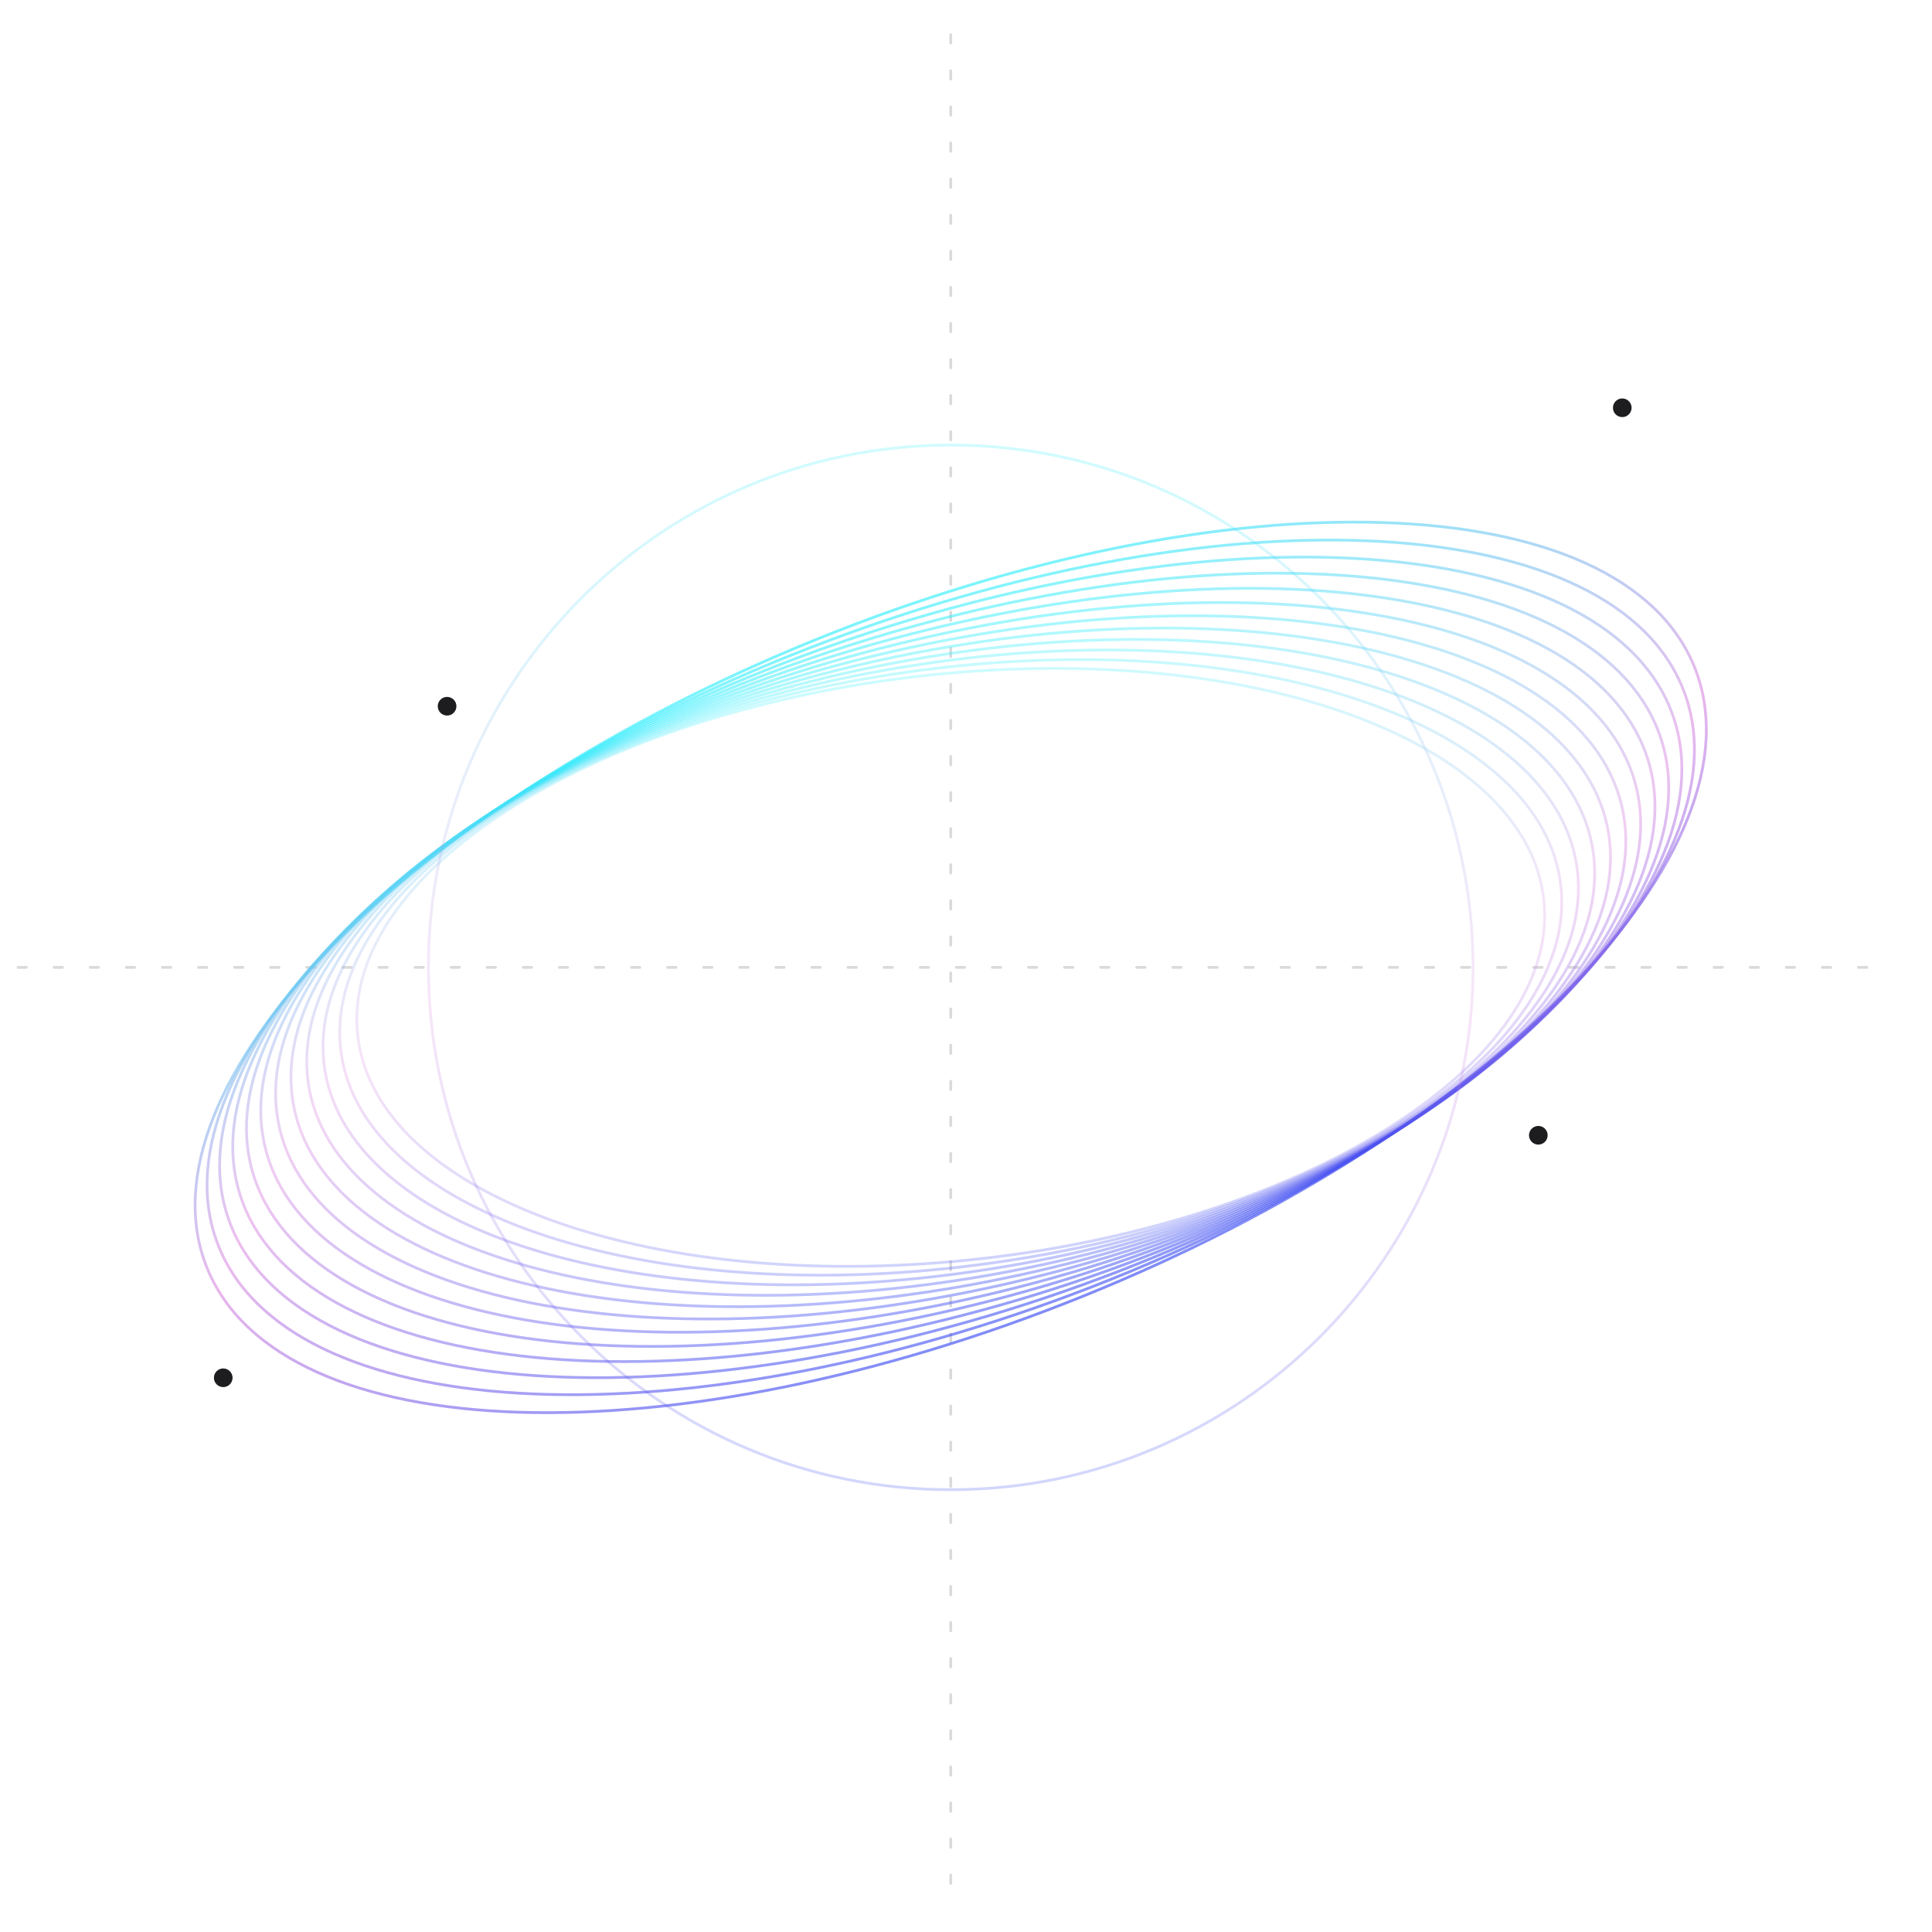
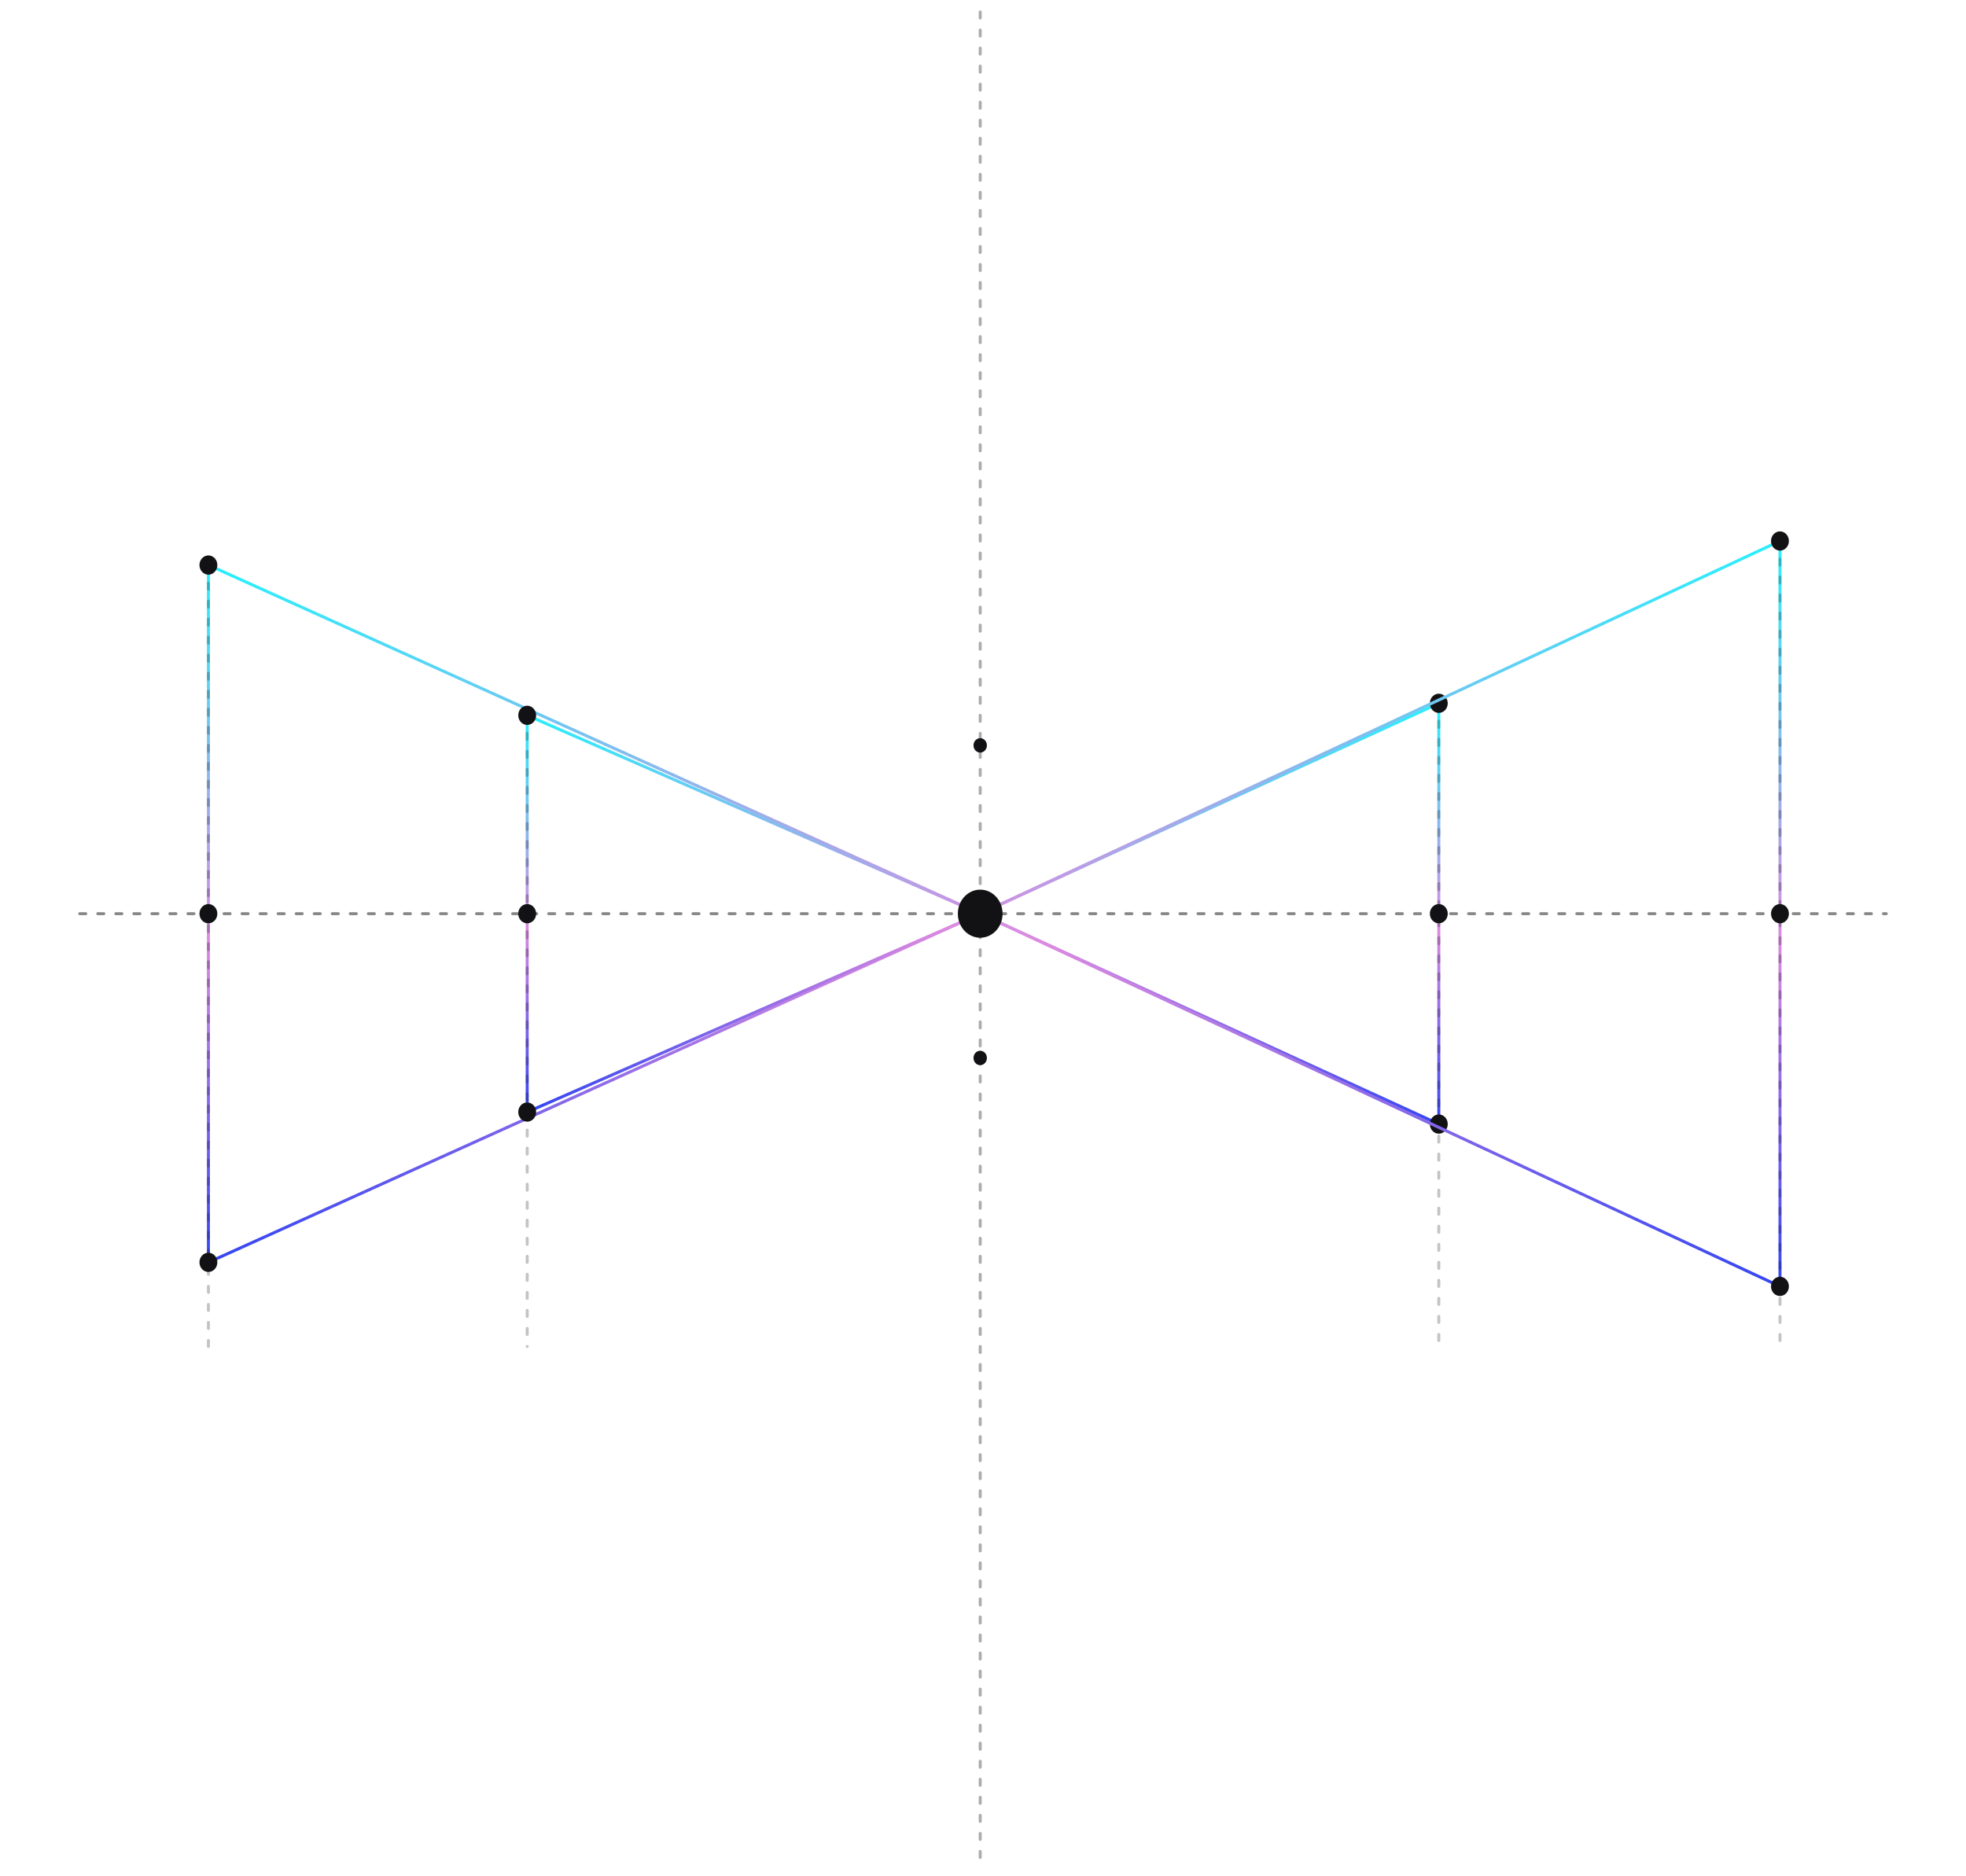
- <svg xmlns="http://www.w3.org/2000/svg" width="696" height="696" viewBox="0 0 696 696" fill="none">
-   <g transform="translate(6 12)">
-     <path opacity="0.16" d="M336.5 0.5V672.5" stroke="#121214" stroke-linecap="round" stroke-linejoin="round" stroke-dasharray="3 10" />
-     <path opacity="0.16" d="M0.5 336.5H672.5" stroke="#121214" stroke-linecap="round" stroke-linejoin="round" stroke-dasharray="3 10" />
-     <path opacity="0.62" d="M384.329 454.883C532.296 395.1 630.834 293.635 604.418 228.254C578.002 162.873 436.637 158.334 288.669 218.117C140.701 277.9 42.164 379.365 68.58 444.746C94.995 510.127 236.361 514.666 384.329 454.883Z" stroke="url(#paint0_linear_2200_19975)" stroke-linecap="round" stroke-linejoin="round" />
-     <path opacity="0.585" d="M380.714 454.129C526.624 399.285 625.112 302.161 600.694 237.196C576.275 172.232 438.196 164.027 292.286 218.871C146.376 273.715 47.888 370.839 72.307 435.804C96.725 500.768 234.804 508.973 380.714 454.129Z" stroke="url(#paint1_linear_2200_19975)" stroke-linecap="round" stroke-linejoin="round" />
-     <path opacity="0.55" d="M377.164 453.27C520.866 403.228 619.153 310.381 596.695 245.891C574.237 181.4 439.538 169.688 295.837 219.73C152.135 269.772 53.848 362.619 76.306 427.109C98.764 491.6 233.463 503.312 377.164 453.27Z" stroke="url(#paint2_linear_2200_19975)" stroke-linecap="round" stroke-linejoin="round" />
-     <path opacity="0.515" d="M373.683 452.309C515.031 406.928 612.969 318.289 592.433 254.329C571.898 190.369 440.666 175.309 299.319 220.691C157.971 266.072 60.033 354.711 80.569 418.671C101.104 482.631 232.336 497.691 373.683 452.309Z" stroke="url(#paint3_linear_2200_19975)" stroke-linecap="round" stroke-linejoin="round" />
-     <path opacity="0.48" d="M370.273 451.249C509.126 410.382 606.569 325.878 587.917 262.504C569.265 199.13 441.581 180.884 302.728 221.751C163.874 262.618 66.431 347.122 85.083 410.496C103.735 473.87 231.419 492.116 370.273 451.249Z" stroke="url(#paint4_linear_2200_19975)" stroke-linecap="round" stroke-linejoin="round" />
-     <path opacity="0.445" d="M366.936 450.093C503.162 413.591 599.968 333.144 583.158 270.408C566.348 207.672 442.288 186.405 306.062 222.907C169.836 259.409 73.031 339.856 89.84 402.592C106.65 465.328 230.71 486.594 366.936 450.093Z" stroke="url(#paint5_linear_2200_19975)" stroke-linecap="round" stroke-linejoin="round" />
-     <path opacity="0.41" d="M363.679 448.843C497.149 416.553 593.179 340.08 578.169 278.034C563.158 215.989 442.792 191.867 309.322 224.157C175.852 256.447 79.822 332.92 94.832 394.966C109.842 457.011 230.209 481.133 363.679 448.843Z" stroke="url(#paint6_linear_2200_19975)" stroke-linecap="round" stroke-linejoin="round" />
-     <path opacity="0.375" d="M360.499 447.503C491.09 419.268 586.21 346.682 572.956 285.376C559.701 224.071 443.091 197.262 312.499 225.497C181.908 253.732 86.788 326.318 100.043 387.624C113.297 448.929 229.908 475.738 360.499 447.503Z" stroke="url(#paint7_linear_2200_19975)" stroke-linecap="round" stroke-linejoin="round" />
-     <path opacity="0.34" d="M357.403 446.076C485 421.736 579.078 352.945 567.534 292.428C555.99 231.911 443.194 202.584 315.597 226.924C188.001 251.264 93.922 320.055 105.466 380.572C117.011 441.089 229.806 470.416 357.403 446.076Z" stroke="url(#paint8_linear_2200_19975)" stroke-linecap="round" stroke-linejoin="round" />
-     <path opacity="0.305" d="M354.389 444.565C478.881 423.956 571.792 358.866 561.911 299.183C552.031 239.501 443.101 207.825 318.609 228.435C194.118 249.044 101.207 314.134 111.087 373.817C120.968 433.5 229.898 465.175 354.389 444.565Z" stroke="url(#paint9_linear_2200_19975)" stroke-linecap="round" stroke-linejoin="round" />
-     <path opacity="0.27" d="M351.463 442.974C472.746 425.928 564.365 364.441 556.101 305.637C547.837 246.833 442.818 212.981 321.535 230.026C200.253 247.072 108.633 308.559 116.897 367.363C125.162 426.167 230.18 460.019 351.463 442.974Z" stroke="url(#paint10_linear_2200_19975)" stroke-linecap="round" stroke-linejoin="round" />
-     <path opacity="0.235" d="M348.626 441.305C466.603 427.655 556.812 369.666 550.115 311.784C543.418 253.902 442.35 218.045 324.374 231.695C206.397 245.346 116.188 303.334 122.885 361.216C129.582 419.098 230.65 454.955 348.626 441.305Z" stroke="url(#paint11_linear_2200_19975)" stroke-linecap="round" stroke-linejoin="round" />
-     <path opacity="0.22" d="M336.5 524.66C440.418 524.66 524.66 440.418 524.66 336.5C524.66 232.582 440.418 148.34 336.5 148.34C232.582 148.34 148.34 232.582 148.34 336.5C148.34 440.418 232.582 524.66 336.5 524.66Z" stroke="url(#paint12_linear_2200_19975)" stroke-linecap="round" stroke-linejoin="round" />
-     <path opacity="0.95" d="M74.42 487.7C76.276 487.7 77.78 486.196 77.78 484.34C77.78 482.484 76.276 480.98 74.42 480.98C72.564 480.98 71.06 482.484 71.06 484.34C71.06 486.196 72.564 487.7 74.42 487.7Z" fill="#121214" />
-     <path opacity="0.95" d="M578.421 138.26C580.276 138.26 581.781 136.756 581.781 134.9C581.781 133.044 580.276 131.54 578.421 131.54C576.565 131.54 575.061 133.044 575.061 134.9C575.061 136.756 576.565 138.26 578.421 138.26Z" fill="#121214" />
-     <path opacity="0.95" d="M548.179 400.34C550.035 400.34 551.539 398.836 551.539 396.98C551.539 395.124 550.035 393.62 548.179 393.62C546.324 393.62 544.819 395.124 544.819 396.98C544.819 398.836 546.324 400.34 548.179 400.34Z" fill="#121214" />
-     <path opacity="0.95" d="M155.059 245.78C156.915 245.78 158.419 244.276 158.419 242.42C158.419 240.564 156.915 239.06 155.059 239.06C153.204 239.06 151.699 240.564 151.699 242.42C151.699 244.276 153.204 245.78 155.059 245.78Z" fill="#121214" />
-     <defs>
-       <linearGradient id="paint0_linear_2200_19975" x1="652.248" y1="346.637" x2="558.192" y2="113.841" gradientUnits="userSpaceOnUse">
-         <stop stop-color="#3346F2" />
-         <stop offset="0.47" stop-color="#DC8AE0" />
-         <stop offset="1" stop-color="#2CEDFC" />
-       </linearGradient>
-       <linearGradient id="paint1_linear_2200_19975" x1="644.907" y1="354.825" x2="557.963" y2="123.512" gradientUnits="userSpaceOnUse">
-         <stop stop-color="#3346F2" />
-         <stop offset="0.47" stop-color="#DC8AE0" />
-         <stop offset="1" stop-color="#2CEDFC" />
-       </linearGradient>
-       <linearGradient id="paint2_linear_2200_19975" x1="637.359" y1="362.661" x2="557.395" y2="133.037" gradientUnits="userSpaceOnUse">
-         <stop stop-color="#3346F2" />
-         <stop offset="0.47" stop-color="#DC8AE0" />
-         <stop offset="1" stop-color="#2CEDFC" />
-       </linearGradient>
-       <linearGradient id="paint3_linear_2200_19975" x1="629.616" y1="370.138" x2="556.498" y2="142.404" gradientUnits="userSpaceOnUse">
-         <stop stop-color="#3346F2" />
-         <stop offset="0.47" stop-color="#DC8AE0" />
-         <stop offset="1" stop-color="#2CEDFC" />
-       </linearGradient>
-       <linearGradient id="paint4_linear_2200_19975" x1="621.69" y1="377.253" x2="555.277" y2="151.603" gradientUnits="userSpaceOnUse">
-         <stop stop-color="#3346F2" />
-         <stop offset="0.47" stop-color="#DC8AE0" />
-         <stop offset="1" stop-color="#2CEDFC" />
-       </linearGradient>
-       <linearGradient id="paint5_linear_2200_19975" x1="613.595" y1="384.001" x2="553.742" y2="160.625" gradientUnits="userSpaceOnUse">
-         <stop stop-color="#3346F2" />
-         <stop offset="0.47" stop-color="#DC8AE0" />
-         <stop offset="1" stop-color="#2CEDFC" />
-       </linearGradient>
-       <linearGradient id="paint6_linear_2200_19975" x1="605.347" y1="390.377" x2="551.902" y2="169.459" gradientUnits="userSpaceOnUse">
-         <stop stop-color="#3346F2" />
-         <stop offset="0.47" stop-color="#DC8AE0" />
-         <stop offset="1" stop-color="#2CEDFC" />
-       </linearGradient>
-       <linearGradient id="paint7_linear_2200_19975" x1="596.955" y1="396.379" x2="549.761" y2="178.096" gradientUnits="userSpaceOnUse">
-         <stop stop-color="#3346F2" />
-         <stop offset="0.47" stop-color="#DC8AE0" />
-         <stop offset="1" stop-color="#2CEDFC" />
-       </linearGradient>
-       <linearGradient id="paint8_linear_2200_19975" x1="588.437" y1="402.004" x2="547.332" y2="186.527" gradientUnits="userSpaceOnUse">
-         <stop stop-color="#3346F2" />
-         <stop offset="0.47" stop-color="#DC8AE0" />
-         <stop offset="1" stop-color="#2CEDFC" />
-       </linearGradient>
-       <linearGradient id="paint9_linear_2200_19975" x1="579.801" y1="407.248" x2="544.621" y2="194.742" gradientUnits="userSpaceOnUse">
-         <stop stop-color="#3346F2" />
-         <stop offset="0.47" stop-color="#DC8AE0" />
-         <stop offset="1" stop-color="#2CEDFC" />
-       </linearGradient>
-       <linearGradient id="paint10_linear_2200_19975" x1="571.065" y1="412.111" x2="541.639" y2="202.734" gradientUnits="userSpaceOnUse">
-         <stop stop-color="#3346F2" />
-         <stop offset="0.47" stop-color="#DC8AE0" />
-         <stop offset="1" stop-color="#2CEDFC" />
-       </linearGradient>
-       <linearGradient id="paint11_linear_2200_19975" x1="562.241" y1="416.589" x2="538.395" y2="210.494" gradientUnits="userSpaceOnUse">
-         <stop stop-color="#3346F2" />
-         <stop offset="0.47" stop-color="#DC8AE0" />
-         <stop offset="1" stop-color="#2CEDFC" />
-       </linearGradient>
-       <linearGradient id="paint12_linear_2200_19975" x1="524.66" y1="524.66" x2="524.66" y2="154.65" gradientUnits="userSpaceOnUse">
-         <stop stop-color="#3346F2" />
-         <stop offset="0.47" stop-color="#DC8AE0" />
-         <stop offset="1" stop-color="#2CEDFC" />
-       </linearGradient>
-     </defs>
-   </g>
+ <svg xmlns="http://www.w3.org/2000/svg" width="654" height="624" viewBox="2933 4866 654 624" fill="none">
+   <defs>
+     <linearGradient id="paint350_linear_2271_1682" x1="3259.07" y1="5286" x2="3259.07" y2="5057.89" gradientUnits="userSpaceOnUse">
+       <stop stop-color="#3346F2" />
+       <stop offset="0.47" stop-color="#DC8AE0" />
+       <stop offset="1" stop-color="#2CEDFC" />
+     </linearGradient>
+     <linearGradient id="paint351_linear_2271_1682" x1="3259.07" y1="5236" x2="3259.07" y2="5106.21" gradientUnits="userSpaceOnUse">
+       <stop stop-color="#3346F2" />
+       <stop offset="0.47" stop-color="#DC8AE0" />
+       <stop offset="1" stop-color="#2CEDFC" />
+     </linearGradient>
+     <linearGradient id="paint352_linear_2271_1682" x1="3411.63" y1="5240" x2="3411.63" y2="5102.35" gradientUnits="userSpaceOnUse">
+       <stop stop-color="#3346F2" />
+       <stop offset="0.47" stop-color="#DC8AE0" />
+       <stop offset="1" stop-color="#2CEDFC" />
+     </linearGradient>
+     <linearGradient id="paint353_linear_2271_1682" x1="3525.12" y1="5294" x2="3525.12" y2="5050.16" gradientUnits="userSpaceOnUse">
+       <stop stop-color="#3346F2" />
+       <stop offset="0.47" stop-color="#DC8AE0" />
+       <stop offset="1" stop-color="#2CEDFC" />
+     </linearGradient>
+   </defs>
+   <path opacity="0.35" d="M3259.07 4870L3259.07 5486" stroke="#121214" stroke-linecap="round" stroke-linejoin="round" stroke-dasharray="2 4" />
+   <path opacity="0.5" d="M2959.53 5170H3560.47" stroke="#121214" stroke-linecap="round" stroke-linejoin="round" stroke-dasharray="2 4" />
+   <path d="M3002.33 5054L3259.07 5170L3002.33 5286V5054Z" stroke="url(#paint350_linear_2271_1682)" stroke-linecap="round" stroke-linejoin="round" />
+   <path opacity="0.25" d="M3002.33 5054V5314" stroke="#121214" stroke-linecap="round" stroke-linejoin="round" stroke-dasharray="2 4" />
+   <path d="M3002.33 5057.2C3003.97 5057.2 3005.3 5055.77 3005.3 5054C3005.3 5052.23 3003.97 5050.8 3002.33 5050.8C3000.68 5050.8 2999.35 5052.23 2999.35 5054C2999.35 5055.77 3000.68 5057.2 3002.33 5057.2Z" fill="#121214" />
+   <path d="M3002.33 5173.2C3003.97 5173.2 3005.3 5171.77 3005.3 5170C3005.3 5168.23 3003.97 5166.8 3002.33 5166.8C3000.68 5166.8 2999.35 5168.23 2999.35 5170C2999.35 5171.77 3000.68 5173.2 3002.33 5173.2Z" fill="#121214" />
+   <path d="M3002.33 5289.2C3003.97 5289.2 3005.3 5287.77 3005.3 5286C3005.3 5284.23 3003.97 5282.8 3002.33 5282.8C3000.68 5282.8 2999.35 5284.23 2999.35 5286C2999.35 5287.77 3000.68 5289.2 3002.33 5289.2Z" fill="#121214" />
+   <path d="M3108.37 5104L3259.07 5170L3108.37 5236V5104Z" stroke="url(#paint351_linear_2271_1682)" stroke-linecap="round" stroke-linejoin="round" />
+   <path opacity="0.25" d="M3108.37 5104V5314" stroke="#121214" stroke-linecap="round" stroke-linejoin="round" stroke-dasharray="2 4" />
+   <path d="M3108.37 5107.2C3110.02 5107.2 3111.35 5105.77 3111.35 5104C3111.35 5102.23 3110.02 5100.8 3108.37 5100.8C3106.73 5100.8 3105.4 5102.23 3105.4 5104C3105.4 5105.77 3106.73 5107.2 3108.37 5107.2Z" fill="#121214" />
+   <path d="M3108.37 5173.2C3110.02 5173.2 3111.35 5171.77 3111.35 5170C3111.35 5168.23 3110.02 5166.8 3108.37 5166.8C3106.73 5166.8 3105.4 5168.23 3105.4 5170C3105.4 5171.77 3106.73 5173.2 3108.37 5173.2Z" fill="#121214" />
+   <path d="M3108.37 5239.2C3110.02 5239.2 3111.35 5237.77 3111.35 5236C3111.35 5234.23 3110.02 5232.8 3108.37 5232.8C3106.73 5232.8 3105.4 5234.23 3105.4 5236C3105.4 5237.77 3106.73 5239.2 3108.37 5239.2Z" fill="#121214" />
+   <path d="M3411.63 5100L3259.07 5170L3411.63 5240V5100Z" stroke="url(#paint352_linear_2271_1682)" stroke-linecap="round" stroke-linejoin="round" />
+   <path opacity="0.25" d="M3411.63 5100V5314" stroke="#121214" stroke-linecap="round" stroke-linejoin="round" stroke-dasharray="2 4" />
+   <path d="M3411.63 5103.2C3413.27 5103.2 3414.6 5101.77 3414.6 5100C3414.6 5098.23 3413.27 5096.8 3411.63 5096.8C3409.98 5096.8 3408.65 5098.23 3408.65 5100C3408.65 5101.77 3409.98 5103.2 3411.63 5103.2Z" fill="#121214" />
+   <path d="M3411.63 5173.2C3413.27 5173.2 3414.6 5171.77 3414.6 5170C3414.6 5168.23 3413.27 5166.8 3411.63 5166.8C3409.98 5166.8 3408.65 5168.23 3408.65 5170C3408.65 5171.77 3409.98 5173.2 3411.63 5173.2Z" fill="#121214" />
+   <path d="M3411.63 5243.2C3413.27 5243.2 3414.6 5241.77 3414.6 5240C3414.6 5238.23 3413.27 5236.8 3411.63 5236.8C3409.98 5236.8 3408.65 5238.23 3408.65 5240C3408.65 5241.77 3409.98 5243.2 3411.63 5243.2Z" fill="#121214" />
+   <path d="M3525.12 5046L3259.07 5170L3525.12 5294V5046Z" stroke="url(#paint353_linear_2271_1682)" stroke-linecap="round" stroke-linejoin="round" />
+   <path opacity="0.25" d="M3525.12 5046V5314" stroke="#121214" stroke-linecap="round" stroke-linejoin="round" stroke-dasharray="2 4" />
+   <path d="M3525.12 5049.2C3526.76 5049.2 3528.09 5047.77 3528.09 5046C3528.09 5044.23 3526.76 5042.8 3525.12 5042.8C3523.47 5042.8 3522.14 5044.23 3522.14 5046C3522.14 5047.77 3523.47 5049.2 3525.12 5049.2Z" fill="#121214" />
+   <path d="M3525.12 5173.2C3526.76 5173.2 3528.09 5171.77 3528.09 5170C3528.09 5168.23 3526.76 5166.8 3525.12 5166.8C3523.47 5166.8 3522.14 5168.23 3522.14 5170C3522.14 5171.77 3523.47 5173.2 3525.12 5173.2Z" fill="#121214" />
+   <path d="M3525.12 5297.2C3526.76 5297.2 3528.09 5295.77 3528.09 5294C3528.09 5292.23 3526.76 5290.8 3525.12 5290.8C3523.47 5290.8 3522.14 5292.23 3522.14 5294C3522.14 5295.77 3523.47 5297.2 3525.12 5297.2Z" fill="#121214" />
+   <path d="M3259.07 5178C3263.18 5178 3266.51 5174.42 3266.51 5170C3266.51 5165.58 3263.18 5162 3259.07 5162C3254.96 5162 3251.63 5165.58 3251.63 5170C3251.63 5174.42 3254.96 5178 3259.07 5178Z" fill="#121214" />
+   <path d="M3259.07 5116.4C3260.3 5116.4 3261.3 5115.33 3261.3 5114C3261.3 5112.67 3260.3 5111.6 3259.07 5111.6C3257.84 5111.6 3256.84 5112.67 3256.84 5114C3256.84 5115.33 3257.84 5116.4 3259.07 5116.4Z" fill="#121214" />
+   <path d="M3259.07 5220.4C3260.3 5220.4 3261.3 5219.33 3261.3 5218C3261.3 5216.67 3260.3 5215.6 3259.07 5215.6C3257.84 5215.6 3256.84 5216.67 3256.84 5218C3256.84 5219.33 3257.84 5220.4 3259.07 5220.4Z" fill="#121214" />
</svg>
